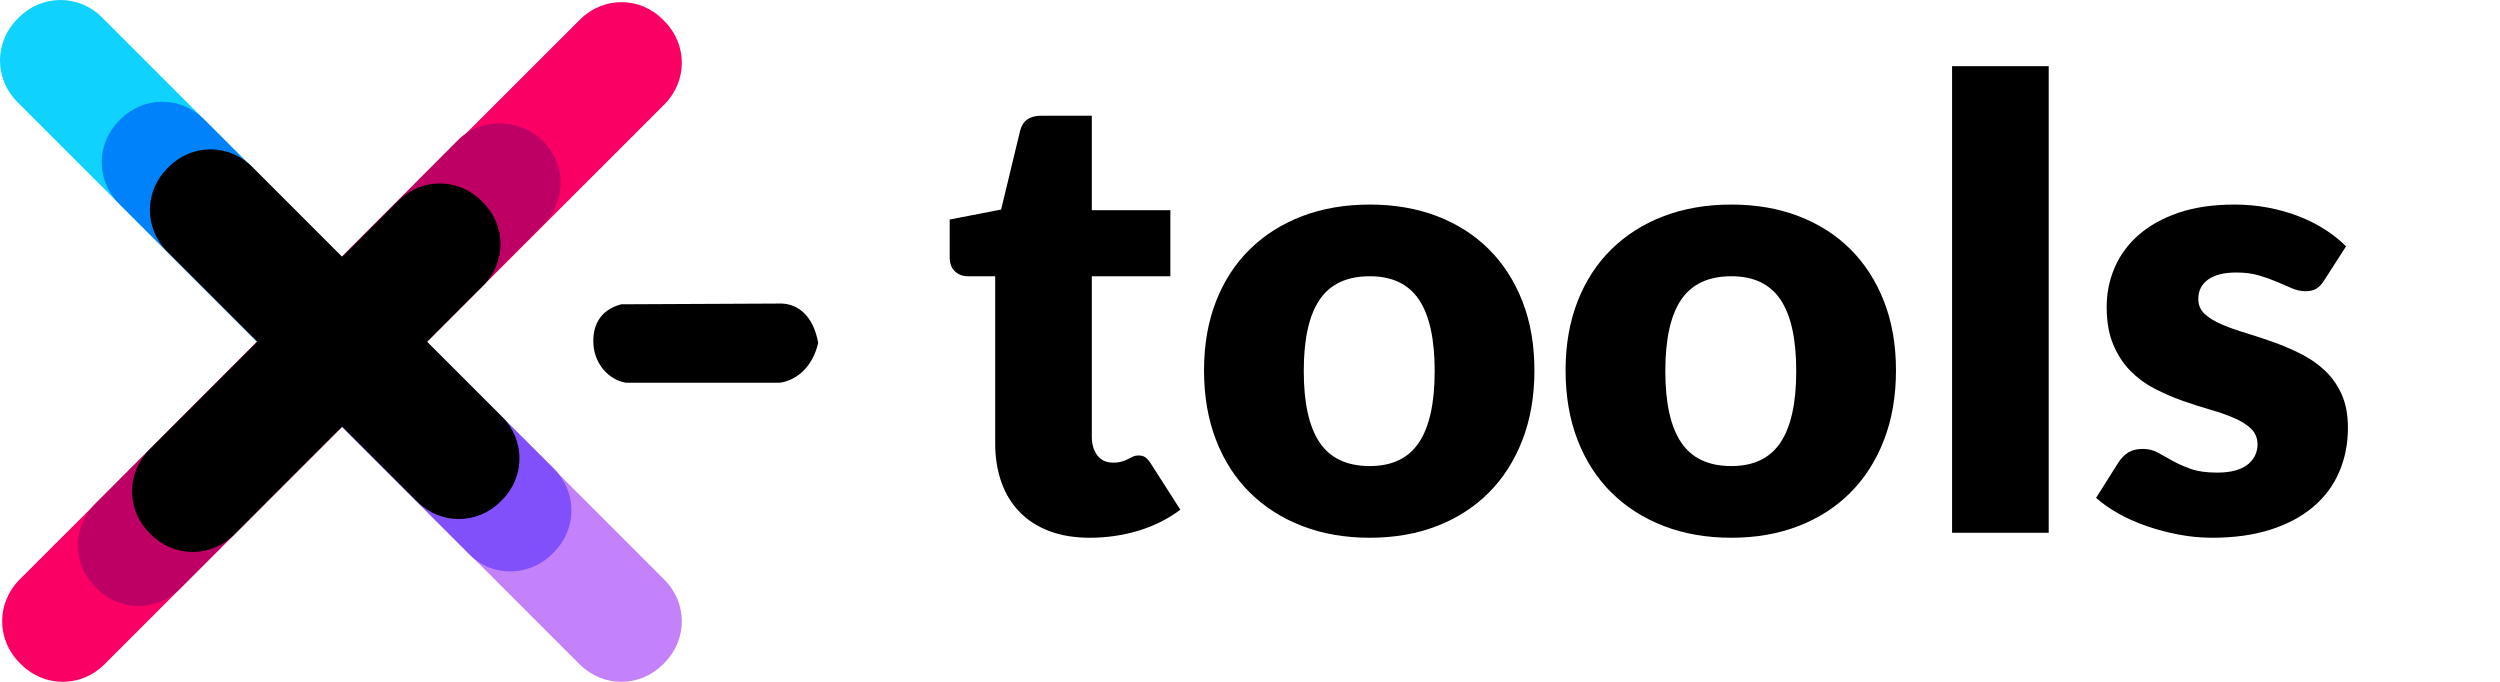
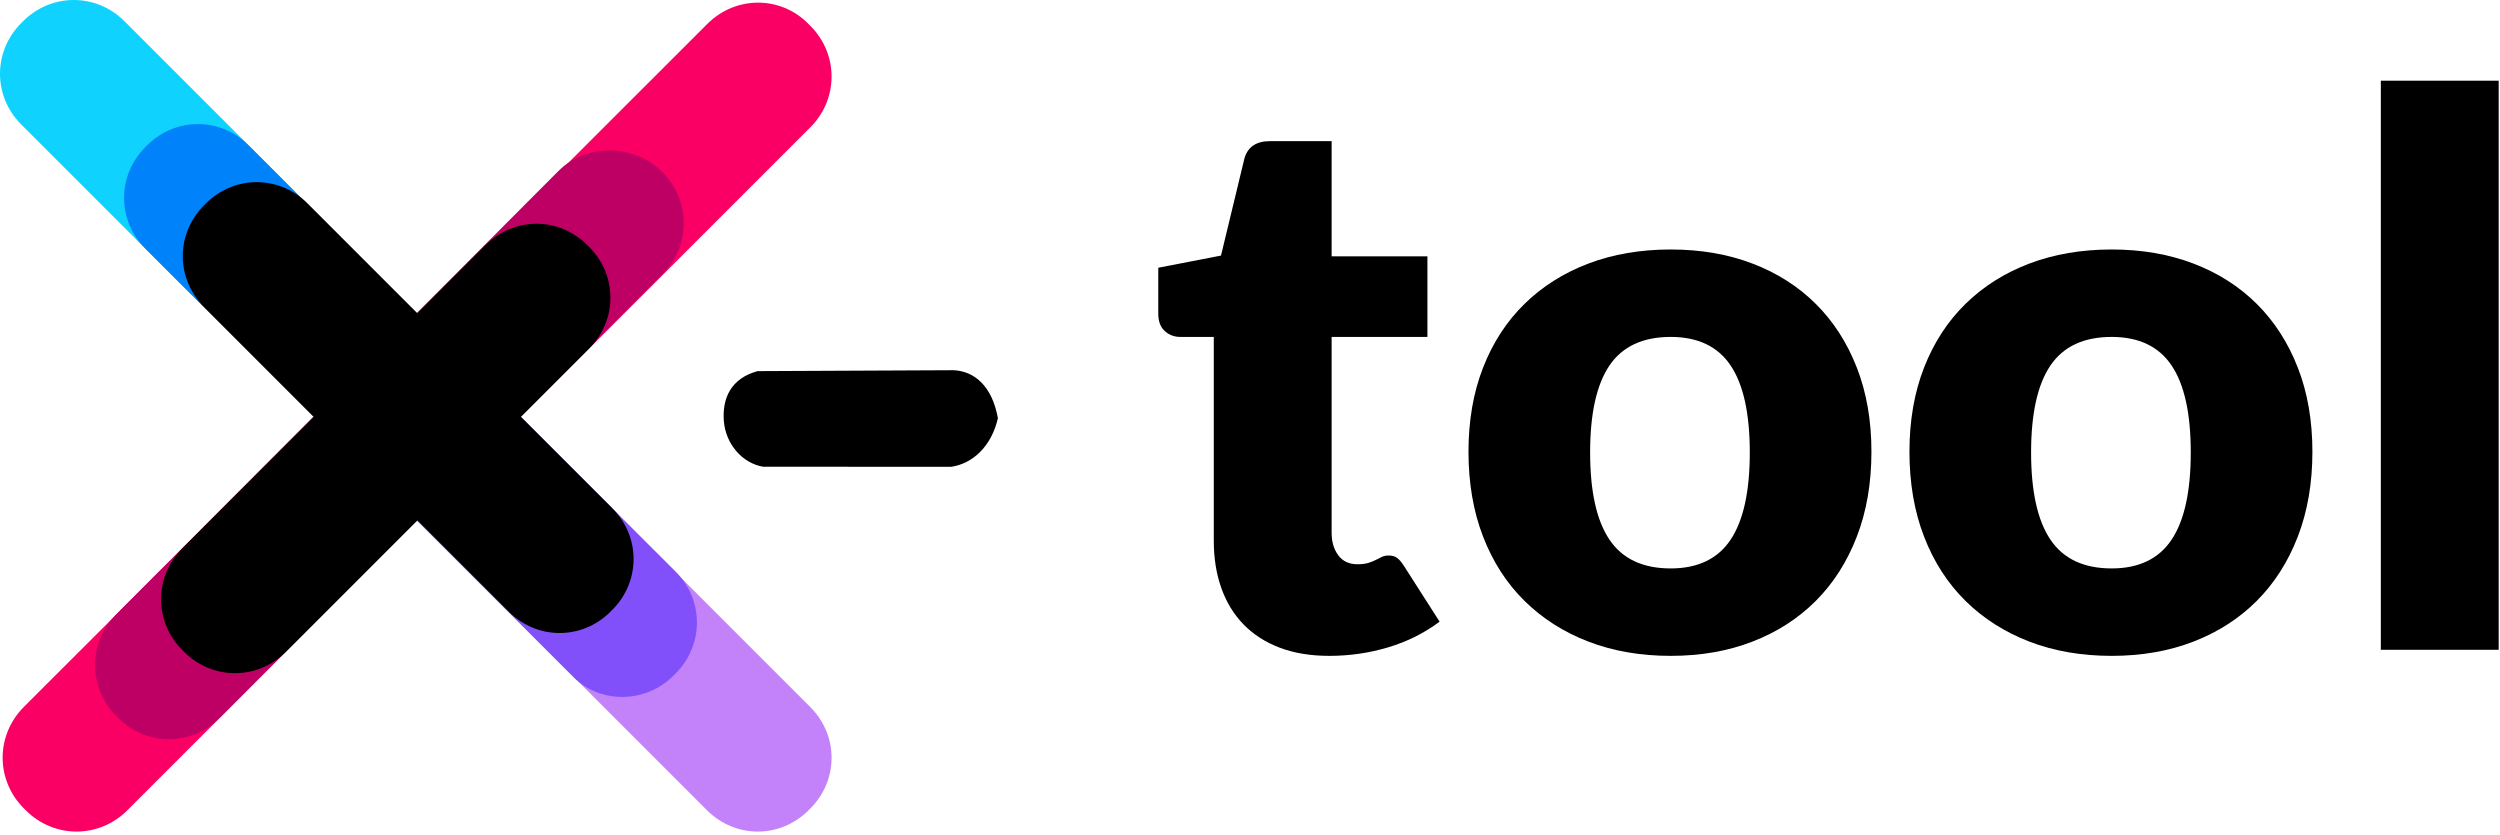
- <svg xmlns="http://www.w3.org/2000/svg" width="100%" height="100%" viewBox="0 0 1155 315" version="1.1" xml:space="preserve" style="fill-rule:evenodd;clip-rule:evenodd;stroke-linejoin:round;stroke-miterlimit:2;">
-   <g>
-     <g transform="matrix(1.75577,0,0,1,-412.802,8.22126)">
-       <path d="M398.568,132.362L440.831,132.014C445.188,132.333 449.138,137.752 450.406,150.193C448.995,160.975 444.906,167.438 440.343,168.594L399.774,168.587C395.284,167.272 391.656,160.006 391.276,151.21C390.904,142.592 392.847,135.066 398.568,132.362Z" style="fill-rule:nonzero;" />
-       <path d="M521.912,240.22C517.866,240.22 514.298,239.188 511.209,237.124C508.12,235.06 505.523,232.132 503.418,228.34C501.313,224.548 499.713,219.964 498.62,214.588C497.526,209.212 496.98,203.212 496.98,196.588L496.98,119.404L489.762,119.404C488.45,119.404 487.329,118.66 486.4,117.172C485.47,115.684 485.005,113.5 485.005,110.62L485.005,93.196L498.538,88.588L503.541,52.156C504.197,47.548 506.056,45.244 509.118,45.244L522.404,45.244L522.404,88.876L543.072,88.876L543.072,119.404L522.404,119.404L522.404,193.564C522.404,197.02 522.883,199.876 523.84,202.132C524.796,204.388 526.177,205.516 527.981,205.516C528.911,205.516 529.69,205.348 530.319,205.012C530.948,204.676 531.494,204.292 531.959,203.86C532.424,203.428 532.861,203.044 533.271,202.708C533.681,202.372 534.16,202.204 534.707,202.204C535.472,202.204 536.087,202.516 536.552,203.14C537.017,203.764 537.495,204.748 537.987,206.092L545.697,227.26C542.416,231.58 538.725,234.82 534.625,236.98C530.524,239.14 526.286,240.22 521.912,240.22Z" style="fill-rule:nonzero;" />
-       <path d="M595.562,86.284C602.014,86.284 607.891,88.06 613.195,91.612C618.499,95.164 623.051,100.252 626.851,106.876C630.651,113.5 633.603,121.54 635.708,130.996C637.813,140.452 638.866,151.084 638.866,162.892C638.866,174.796 637.813,185.524 635.708,195.076C633.603,204.628 630.651,212.74 626.851,219.412C623.051,226.084 618.499,231.22 613.195,234.82C607.891,238.42 602.014,240.22 595.562,240.22C589.055,240.22 583.137,238.42 577.806,234.82C572.475,231.22 567.882,226.084 564.027,219.412C560.172,212.74 557.192,204.628 555.087,195.076C552.982,185.524 551.93,174.796 551.93,162.892C551.93,151.084 552.982,140.452 555.087,130.996C557.192,121.54 560.172,113.5 564.027,106.876C567.882,100.252 572.475,95.164 577.806,91.612C583.137,88.06 589.055,86.284 595.562,86.284ZM595.562,207.1C601.412,207.1 605.718,203.476 608.479,196.228C611.24,188.98 612.621,177.964 612.621,163.18C612.621,148.396 611.24,137.404 608.479,130.204C605.718,123.004 601.412,119.404 595.562,119.404C589.547,119.404 585.146,123.004 582.357,130.204C579.569,137.404 578.175,148.396 578.175,163.18C578.175,177.964 579.569,188.98 582.357,196.228C585.146,203.476 589.547,207.1 595.562,207.1Z" style="fill-rule:nonzero;" />
-       <path d="M690.7,86.284C697.151,86.284 703.029,88.06 708.333,91.612C713.636,95.164 718.188,100.252 721.988,106.876C725.788,113.5 728.741,121.54 730.846,130.996C732.951,140.452 734.004,151.084 734.004,162.892C734.004,174.796 732.951,185.524 730.846,195.076C728.741,204.628 725.788,212.74 721.988,219.412C718.188,226.084 713.636,231.22 708.333,234.82C703.029,238.42 697.151,240.22 690.7,240.22C684.193,240.22 678.274,238.42 672.943,234.82C667.612,231.22 663.019,226.084 659.165,219.412C655.31,212.74 652.33,204.628 650.225,195.076C648.12,185.524 647.067,174.796 647.067,162.892C647.067,151.084 648.12,140.452 650.225,130.996C652.33,121.54 655.31,113.5 659.165,106.876C663.019,100.252 667.612,95.164 672.943,91.612C678.274,88.06 684.193,86.284 690.7,86.284ZM690.7,207.1C696.55,207.1 700.856,203.476 703.617,196.228C706.378,188.98 707.759,177.964 707.759,163.18C707.759,148.396 706.378,137.404 703.617,130.204C700.856,123.004 696.55,119.404 690.7,119.404C684.685,119.404 680.284,123.004 677.495,130.204C674.707,137.404 673.312,148.396 673.312,163.18C673.312,177.964 674.707,188.98 677.495,196.228C680.284,203.476 684.685,207.1 690.7,207.1Z" style="fill-rule:nonzero;" />
-       <rect x="748.766" y="22.348" width="25.425" height="215.568" style="fill-rule:nonzero;" />
-       <path d="M846.692,121.276C846.036,123.1 845.339,124.396 844.601,125.164C843.863,125.932 842.92,126.316 841.771,126.316C840.569,126.316 839.366,125.86 838.163,124.948C836.96,124.036 835.661,123.052 834.267,121.996C832.873,120.94 831.301,119.956 829.551,119.044C827.802,118.132 825.806,117.676 823.564,117.676C820.338,117.676 817.864,118.756 816.142,120.916C814.419,123.076 813.558,126.076 813.558,129.916C813.558,132.7 814.119,135.004 815.24,136.828C816.36,138.652 817.85,140.26 819.709,141.652C821.568,143.044 823.673,144.364 826.025,145.612C828.376,146.86 830.781,148.252 833.242,149.788C835.702,151.324 838.108,153.124 840.459,155.188C842.81,157.252 844.915,159.796 846.774,162.82C848.633,165.844 850.123,169.516 851.244,173.836C852.365,178.156 852.926,183.34 852.926,189.388C852.926,196.78 852.16,203.596 850.629,209.836C849.098,216.076 846.815,221.452 843.781,225.964C840.746,230.476 837.001,233.98 832.545,236.476C828.089,238.972 822.963,240.22 817.167,240.22C814.269,240.22 811.371,239.74 808.473,238.78C805.575,237.82 802.773,236.524 800.067,234.892C797.36,233.26 794.859,231.316 792.562,229.06C790.266,226.804 788.298,224.38 786.657,221.788L792.562,205.372C793.273,203.452 794.121,201.94 795.105,200.836C796.089,199.732 797.374,199.18 798.96,199.18C800.436,199.18 801.762,199.756 802.937,200.908C804.113,202.06 805.384,203.308 806.751,204.652C808.118,205.996 809.717,207.244 811.549,208.396C813.381,209.548 815.691,210.124 818.479,210.124C820.448,210.124 822.115,209.764 823.482,209.044C824.849,208.324 825.943,207.34 826.763,206.092C827.583,204.844 828.184,203.452 828.567,201.916C828.95,200.38 829.141,198.796 829.141,197.164C829.141,194.188 828.567,191.74 827.419,189.82C826.271,187.9 824.767,186.244 822.908,184.852C821.049,183.46 818.93,182.164 816.552,180.964C814.173,179.764 811.754,178.396 809.293,176.86C806.833,175.324 804.414,173.476 802.035,171.316C799.657,169.156 797.538,166.42 795.679,163.108C793.82,159.796 792.316,155.74 791.168,150.94C790.02,146.14 789.446,140.332 789.446,133.516C789.446,127.18 790.143,121.156 791.537,115.444C792.931,109.732 795.023,104.716 797.811,100.396C800.6,96.076 804.099,92.644 808.309,90.1C812.519,87.556 817.44,86.284 823.072,86.284C826.134,86.284 829.1,86.764 831.971,87.724C834.841,88.684 837.534,90.028 840.049,91.756C842.564,93.484 844.861,95.524 846.938,97.876C849.016,100.228 850.848,102.796 852.433,105.58L846.692,121.276Z" style="fill-rule:nonzero;" />
-     </g>
+ <svg xmlns="http://www.w3.org/2000/svg" width="100%" height="100%" viewBox="0 0 947 316" version="1.1" xml:space="preserve" style="fill-rule:evenodd;clip-rule:evenodd;stroke-linejoin:round;stroke-miterlimit:2;">
+   <g transform="matrix(1.75577,0,0,1,-412.802,8.22151)">
+     <path d="M398.568,132.362L440.831,132.014C445.188,132.333 449.138,137.752 450.406,150.193C448.995,160.975 444.906,167.438 440.343,168.594L399.774,168.587C395.284,167.272 391.656,160.006 391.276,151.21C390.904,142.592 392.847,135.066 398.568,132.362Z" style="fill-rule:nonzero;" />
+     <path d="M521.912,240.22C517.866,240.22 514.298,239.188 511.209,237.124C508.12,235.06 505.523,232.132 503.418,228.34C501.313,224.548 499.713,219.964 498.62,214.588C497.526,209.212 496.98,203.212 496.98,196.588L496.98,119.404L489.762,119.404C488.45,119.404 487.329,118.66 486.4,117.172C485.47,115.684 485.005,113.5 485.005,110.62L485.005,93.196L498.538,88.588L503.541,52.156C504.197,47.548 506.056,45.244 509.118,45.244L522.404,45.244L522.404,88.876L543.072,88.876L543.072,119.404L522.404,119.404L522.404,193.564C522.404,197.02 522.883,199.876 523.84,202.132C524.796,204.388 526.177,205.516 527.981,205.516C528.911,205.516 529.69,205.348 530.319,205.012C530.948,204.676 531.494,204.292 531.959,203.86C532.424,203.428 532.861,203.044 533.271,202.708C533.681,202.372 534.16,202.204 534.707,202.204C535.472,202.204 536.087,202.516 536.552,203.14C537.017,203.764 537.495,204.748 537.987,206.092L545.697,227.26C542.416,231.58 538.725,234.82 534.625,236.98C530.524,239.14 526.286,240.22 521.912,240.22Z" style="fill-rule:nonzero;" />
+     <path d="M595.562,86.284C602.014,86.284 607.891,88.06 613.195,91.612C618.499,95.164 623.051,100.252 626.851,106.876C630.651,113.5 633.603,121.54 635.708,130.996C637.813,140.452 638.866,151.084 638.866,162.892C638.866,174.796 637.813,185.524 635.708,195.076C633.603,204.628 630.651,212.74 626.851,219.412C623.051,226.084 618.499,231.22 613.195,234.82C607.891,238.42 602.014,240.22 595.562,240.22C589.055,240.22 583.137,238.42 577.806,234.82C572.475,231.22 567.882,226.084 564.027,219.412C560.172,212.74 557.192,204.628 555.087,195.076C552.982,185.524 551.93,174.796 551.93,162.892C551.93,151.084 552.982,140.452 555.087,130.996C557.192,121.54 560.172,113.5 564.027,106.876C567.882,100.252 572.475,95.164 577.806,91.612C583.137,88.06 589.055,86.284 595.562,86.284ZM595.562,207.1C601.412,207.1 605.718,203.476 608.479,196.228C611.24,188.98 612.621,177.964 612.621,163.18C612.621,148.396 611.24,137.404 608.479,130.204C605.718,123.004 601.412,119.404 595.562,119.404C589.547,119.404 585.146,123.004 582.357,130.204C579.569,137.404 578.175,148.396 578.175,163.18C578.175,177.964 579.569,188.98 582.357,196.228C585.146,203.476 589.547,207.1 595.562,207.1Z" style="fill-rule:nonzero;" />
+     <path d="M690.7,86.284C697.151,86.284 703.029,88.06 708.333,91.612C713.636,95.164 718.188,100.252 721.988,106.876C725.788,113.5 728.741,121.54 730.846,130.996C732.951,140.452 734.004,151.084 734.004,162.892C734.004,174.796 732.951,185.524 730.846,195.076C728.741,204.628 725.788,212.74 721.988,219.412C718.188,226.084 713.636,231.22 708.333,234.82C703.029,238.42 697.151,240.22 690.7,240.22C684.193,240.22 678.274,238.42 672.943,234.82C667.612,231.22 663.019,226.084 659.165,219.412C655.31,212.74 652.33,204.628 650.225,195.076C648.12,185.524 647.067,174.796 647.067,162.892C647.067,151.084 648.12,140.452 650.225,130.996C652.33,121.54 655.31,113.5 659.165,106.876C663.019,100.252 667.612,95.164 672.943,91.612C678.274,88.06 684.193,86.284 690.7,86.284ZM690.7,207.1C696.55,207.1 700.856,203.476 703.617,196.228C706.378,188.98 707.759,177.964 707.759,163.18C707.759,148.396 706.378,137.404 703.617,130.204C700.856,123.004 696.55,119.404 690.7,119.404C684.685,119.404 680.284,123.004 677.495,130.204C674.707,137.404 673.312,148.396 673.312,163.18C673.312,177.964 674.707,188.98 677.495,196.228C680.284,203.476 684.685,207.1 690.7,207.1Z" style="fill-rule:nonzero;" />
+     <rect x="748.766" y="22.348" width="25.425" height="215.568" />
+   </g>
+   <g transform="matrix(1,0,0,1,0.00025,0.00025)">
    <path d="M137.855,176.964L8.036,47.145C-2.679,36.43 -2.679,19.468 8.036,8.753L8.743,8.036C19.459,-2.679 36.43,-2.679 47.135,8.036L176.964,137.855C187.679,148.57 187.679,165.532 176.964,176.247L176.247,176.964C165.532,187.679 148.57,187.679 137.855,176.964" style="fill:rgb(15,210,255);" />
+   </g>
+   <g transform="matrix(1,0,0,1,0.00025,0.00025)">
    <path d="M267.855,306.964L138.036,177.145C127.321,166.43 127.321,149.468 138.036,138.753L138.753,138.036C149.468,127.321 166.43,127.321 177.145,138.036L306.964,267.865C317.679,278.57 317.679,295.532 306.964,306.247L306.247,306.964C295.532,317.679 278.57,317.679 267.855,306.964" style="fill:rgb(195,130,250);" />
+   </g>
+   <g transform="matrix(1,0,0,1,0.00025,0.00025)">
    <path d="M138.83,177.96L55.04,94.17C44.32,83.449 44.32,66.478 55.04,55.758L55.748,55.04C66.468,44.32 83.448,44.32 94.16,55.04L177.96,138.83C188.68,149.551 188.68,166.522 177.96,177.242L177.242,177.96C166.522,188.68 149.552,188.68 138.831,177.96" style="fill:rgb(0,130,250);" />
+   </g>
+   <g transform="matrix(1,0,0,1,0.00025,0.00025)">
    <path d="M217.297,256.55L138.084,177.391C127.305,166.621 127.305,149.57 138.084,138.799L138.805,138.079C149.584,127.307 166.645,127.307 177.424,138.079L255.916,216.516C266.695,227.287 266.695,244.347 255.916,255.109L255.195,255.829C244.605,266.6 227.355,266.6 217.297,256.55" style="fill:rgb(130,80,250);" />
+   </g>
+   <g transform="matrix(1,0,0,1,0.00025,0.00025)">
    <path d="M267.941,9.052L9.051,267.766C-1.684,278.502 -1.684,295.496 9.051,306.232L9.771,306.941C20.506,317.686 37.501,317.686 48.236,306.941L306.948,48.236C317.684,37.501 317.684,20.506 306.948,9.77L306.23,9.052C295.671,-1.684 278.677,-1.684 267.941,9.052" style="fill:rgb(250,0,100);" />
+   </g>
+   <g transform="matrix(1,0,0,1,0.00025,0.00025)">
    <path d="M211.786,64.528L44.048,232.68C33.318,243.436 33.318,260.464 44.048,271.22L44.756,271.94C55.487,282.687 72.473,282.687 83.204,271.94L250.952,103.788C261.682,93.031 261.682,76.004 250.952,65.248L250.234,64.528C239.504,54.491 221.976,54.491 211.786,64.528" style="fill:rgb(190,0,100);" />
+   </g>
+   <g transform="matrix(1,0,0,1,0.00025,0.00025)">
    <path d="M197.304,157.884L231.944,192.523C242.685,203.265 242.685,220.269 231.944,231.011L231.226,231.731C220.486,242.472 203.483,242.472 192.743,231.731L158.106,197.088L108.257,246.943C97.517,257.686 80.515,257.686 69.774,246.943L69.055,246.234C58.315,235.492 58.315,218.488 69.055,207.736L118.906,157.883L77.294,116.263C66.553,105.522 66.553,88.517 77.294,77.775L78.012,77.057C88.743,66.314 105.755,66.314 116.485,77.057L158.105,118.682L183.973,92.812C194.713,82.07 211.716,82.07 222.456,92.812L223.175,93.532C233.915,104.273 233.915,121.277 223.175,132.01L197.305,157.884L197.304,157.884Z" />
  </g>
</svg>
